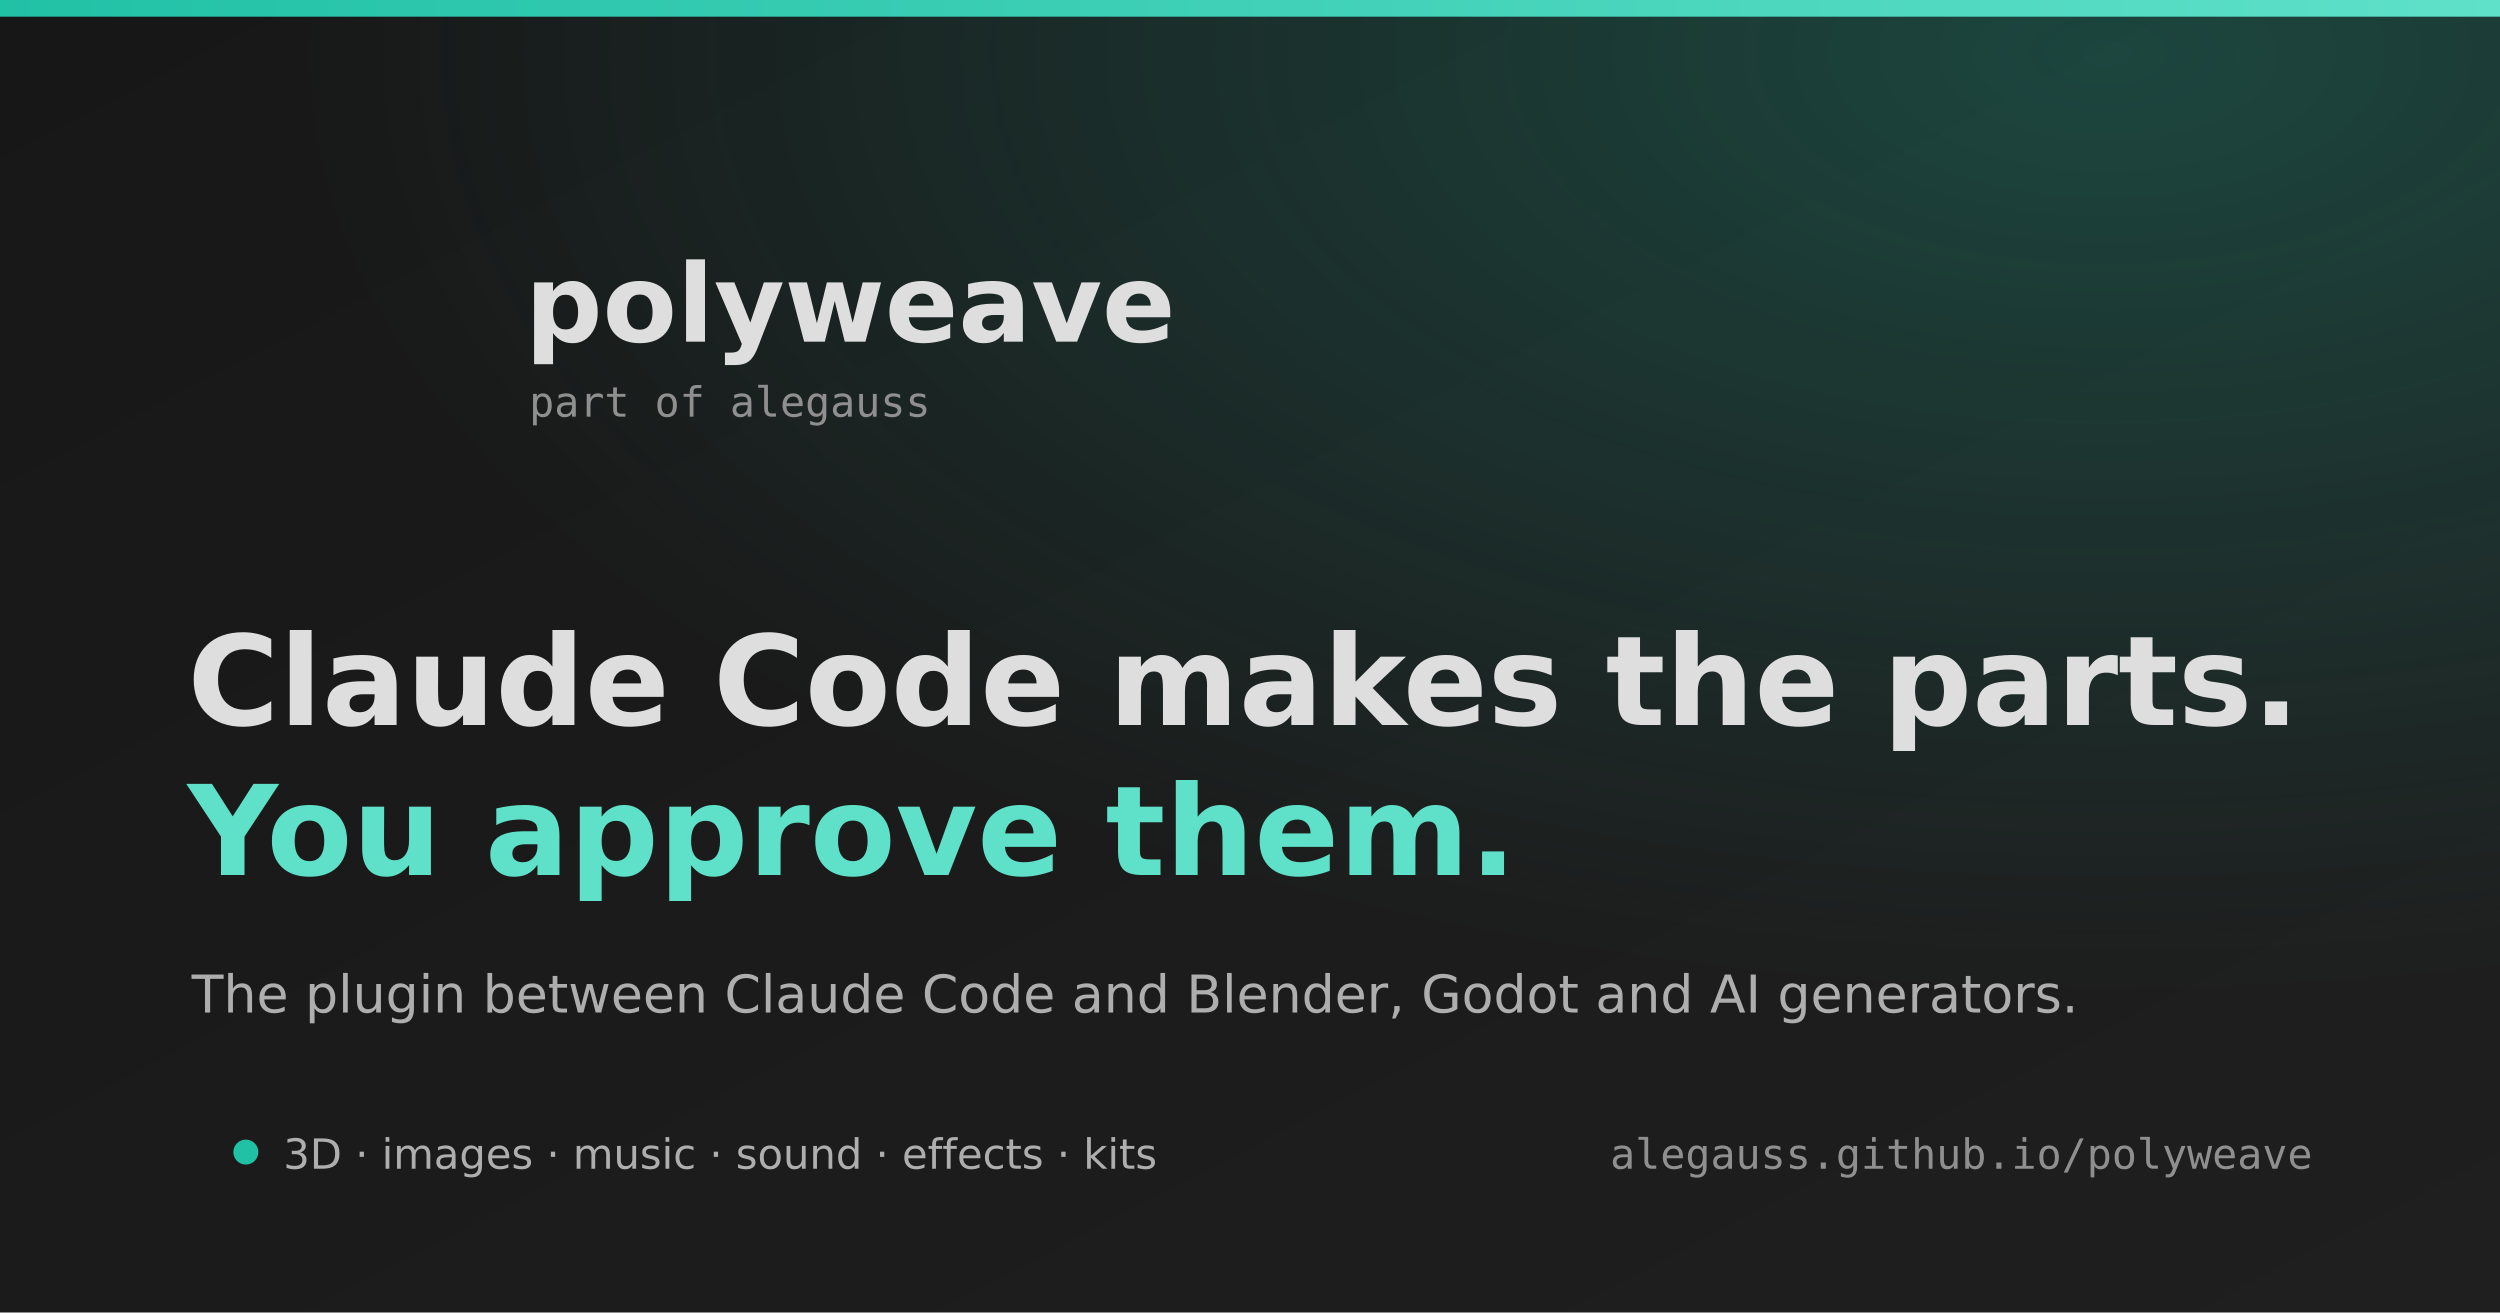
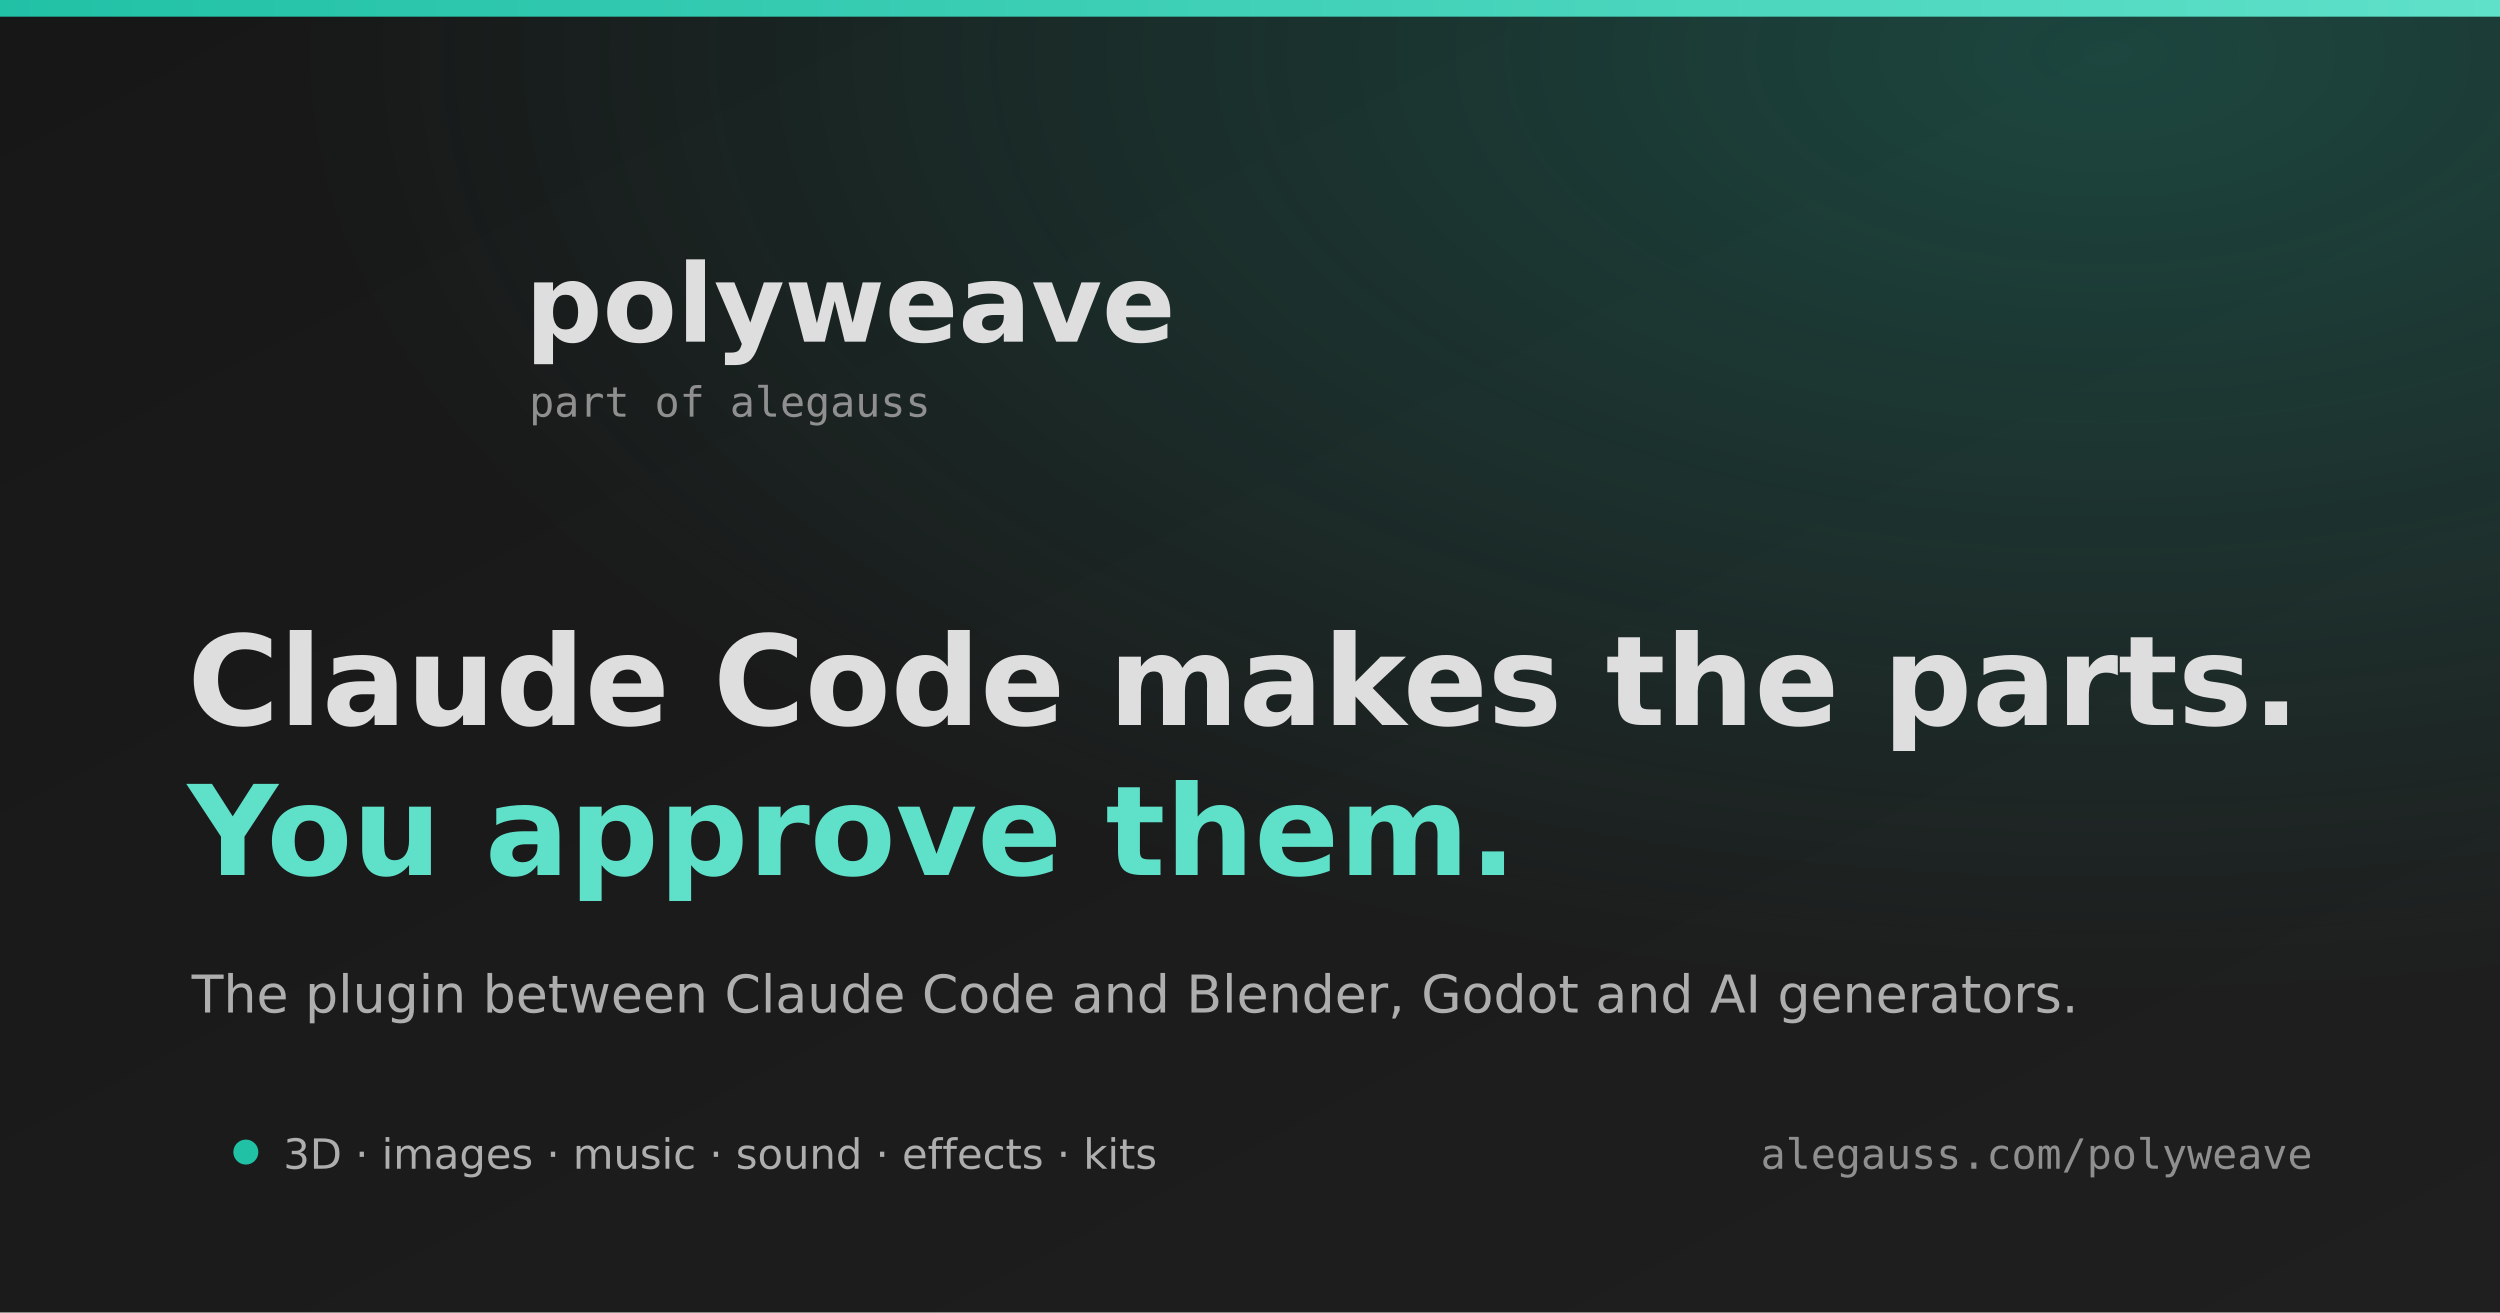
<svg xmlns="http://www.w3.org/2000/svg" width="1200" height="630" viewBox="0 0 1200 630" role="img" aria-label="polyweave — Claude Code makes your game's parts, and you approve them">
  <defs>
    <linearGradient id="pw-bg" x1="0" y1="0" x2="1" y2="1">
      <stop offset="0" stop-color="#171717" />
      <stop offset="1" stop-color="#1f1f1f" />
    </linearGradient>
    <radialGradient id="pw-glow" cx="0.84" cy="0.04" r="0.72">
      <stop offset="0" stop-color="#21C1A6" stop-opacity="0.26" />
      <stop offset="1" stop-color="#21C1A6" stop-opacity="0" />
    </radialGradient>
    <linearGradient id="pw-rule" x1="0" y1="0" x2="1" y2="0">
      <stop offset="0" stop-color="#21C1A6" />
      <stop offset="1" stop-color="#5FE0C9" />
    </linearGradient>
  </defs>
  <rect width="1200" height="630" fill="url(#pw-bg)" />
  <rect width="1200" height="630" fill="url(#pw-glow)" />
  <rect x="0" y="0" width="1200" height="8" fill="url(#pw-rule)" />

  
  {{mark}}

  <text x="252" y="164" font-family="DejaVu Sans, sans-serif" font-size="52" font-weight="bold" fill="#dedede">polyweave</text>
  <text x="254" y="200" font-family="DejaVu Sans Mono, monospace" font-size="20" fill="#8f8f8f">part of alegauss</text>
  <text x="90" y="348" font-family="DejaVu Sans, sans-serif" font-size="60" font-weight="bold" fill="#dedede">Claude Code makes the parts.</text>
  <text x="90" y="420" font-family="DejaVu Sans, sans-serif" font-size="60" font-weight="bold" fill="#5FE0C9">You approve them.</text>
  <text x="92" y="486" font-family="DejaVu Sans, sans-serif" font-size="25" fill="#aeaeae">The plugin between Claude Code and Blender, Godot and AI generators.</text>
  <rect x="90" y="530" width="{{chip-width}}" height="46" rx="23" fill="#232323" stroke="#3a3a3a" />
  <circle cx="118" cy="553" r="6" fill="#21C1A6" />
  <text id="chip" x="136" y="561" font-family="DejaVu Sans, sans-serif" font-size="20" fill="#aeaeae">3D · images · music · sound · effects · kits</text>
-   <text x="1110" y="561" text-anchor="end" font-family="DejaVu Sans Mono, monospace" font-size="20" fill="#8f8f8f">alegauss.github.io/polyweave</text>
+   <text x="1110" y="561" text-anchor="end" font-family="DejaVu Sans Mono, monospace" font-size="20" fill="#8f8f8f">alegauss.com/polyweave</text>
</svg>
